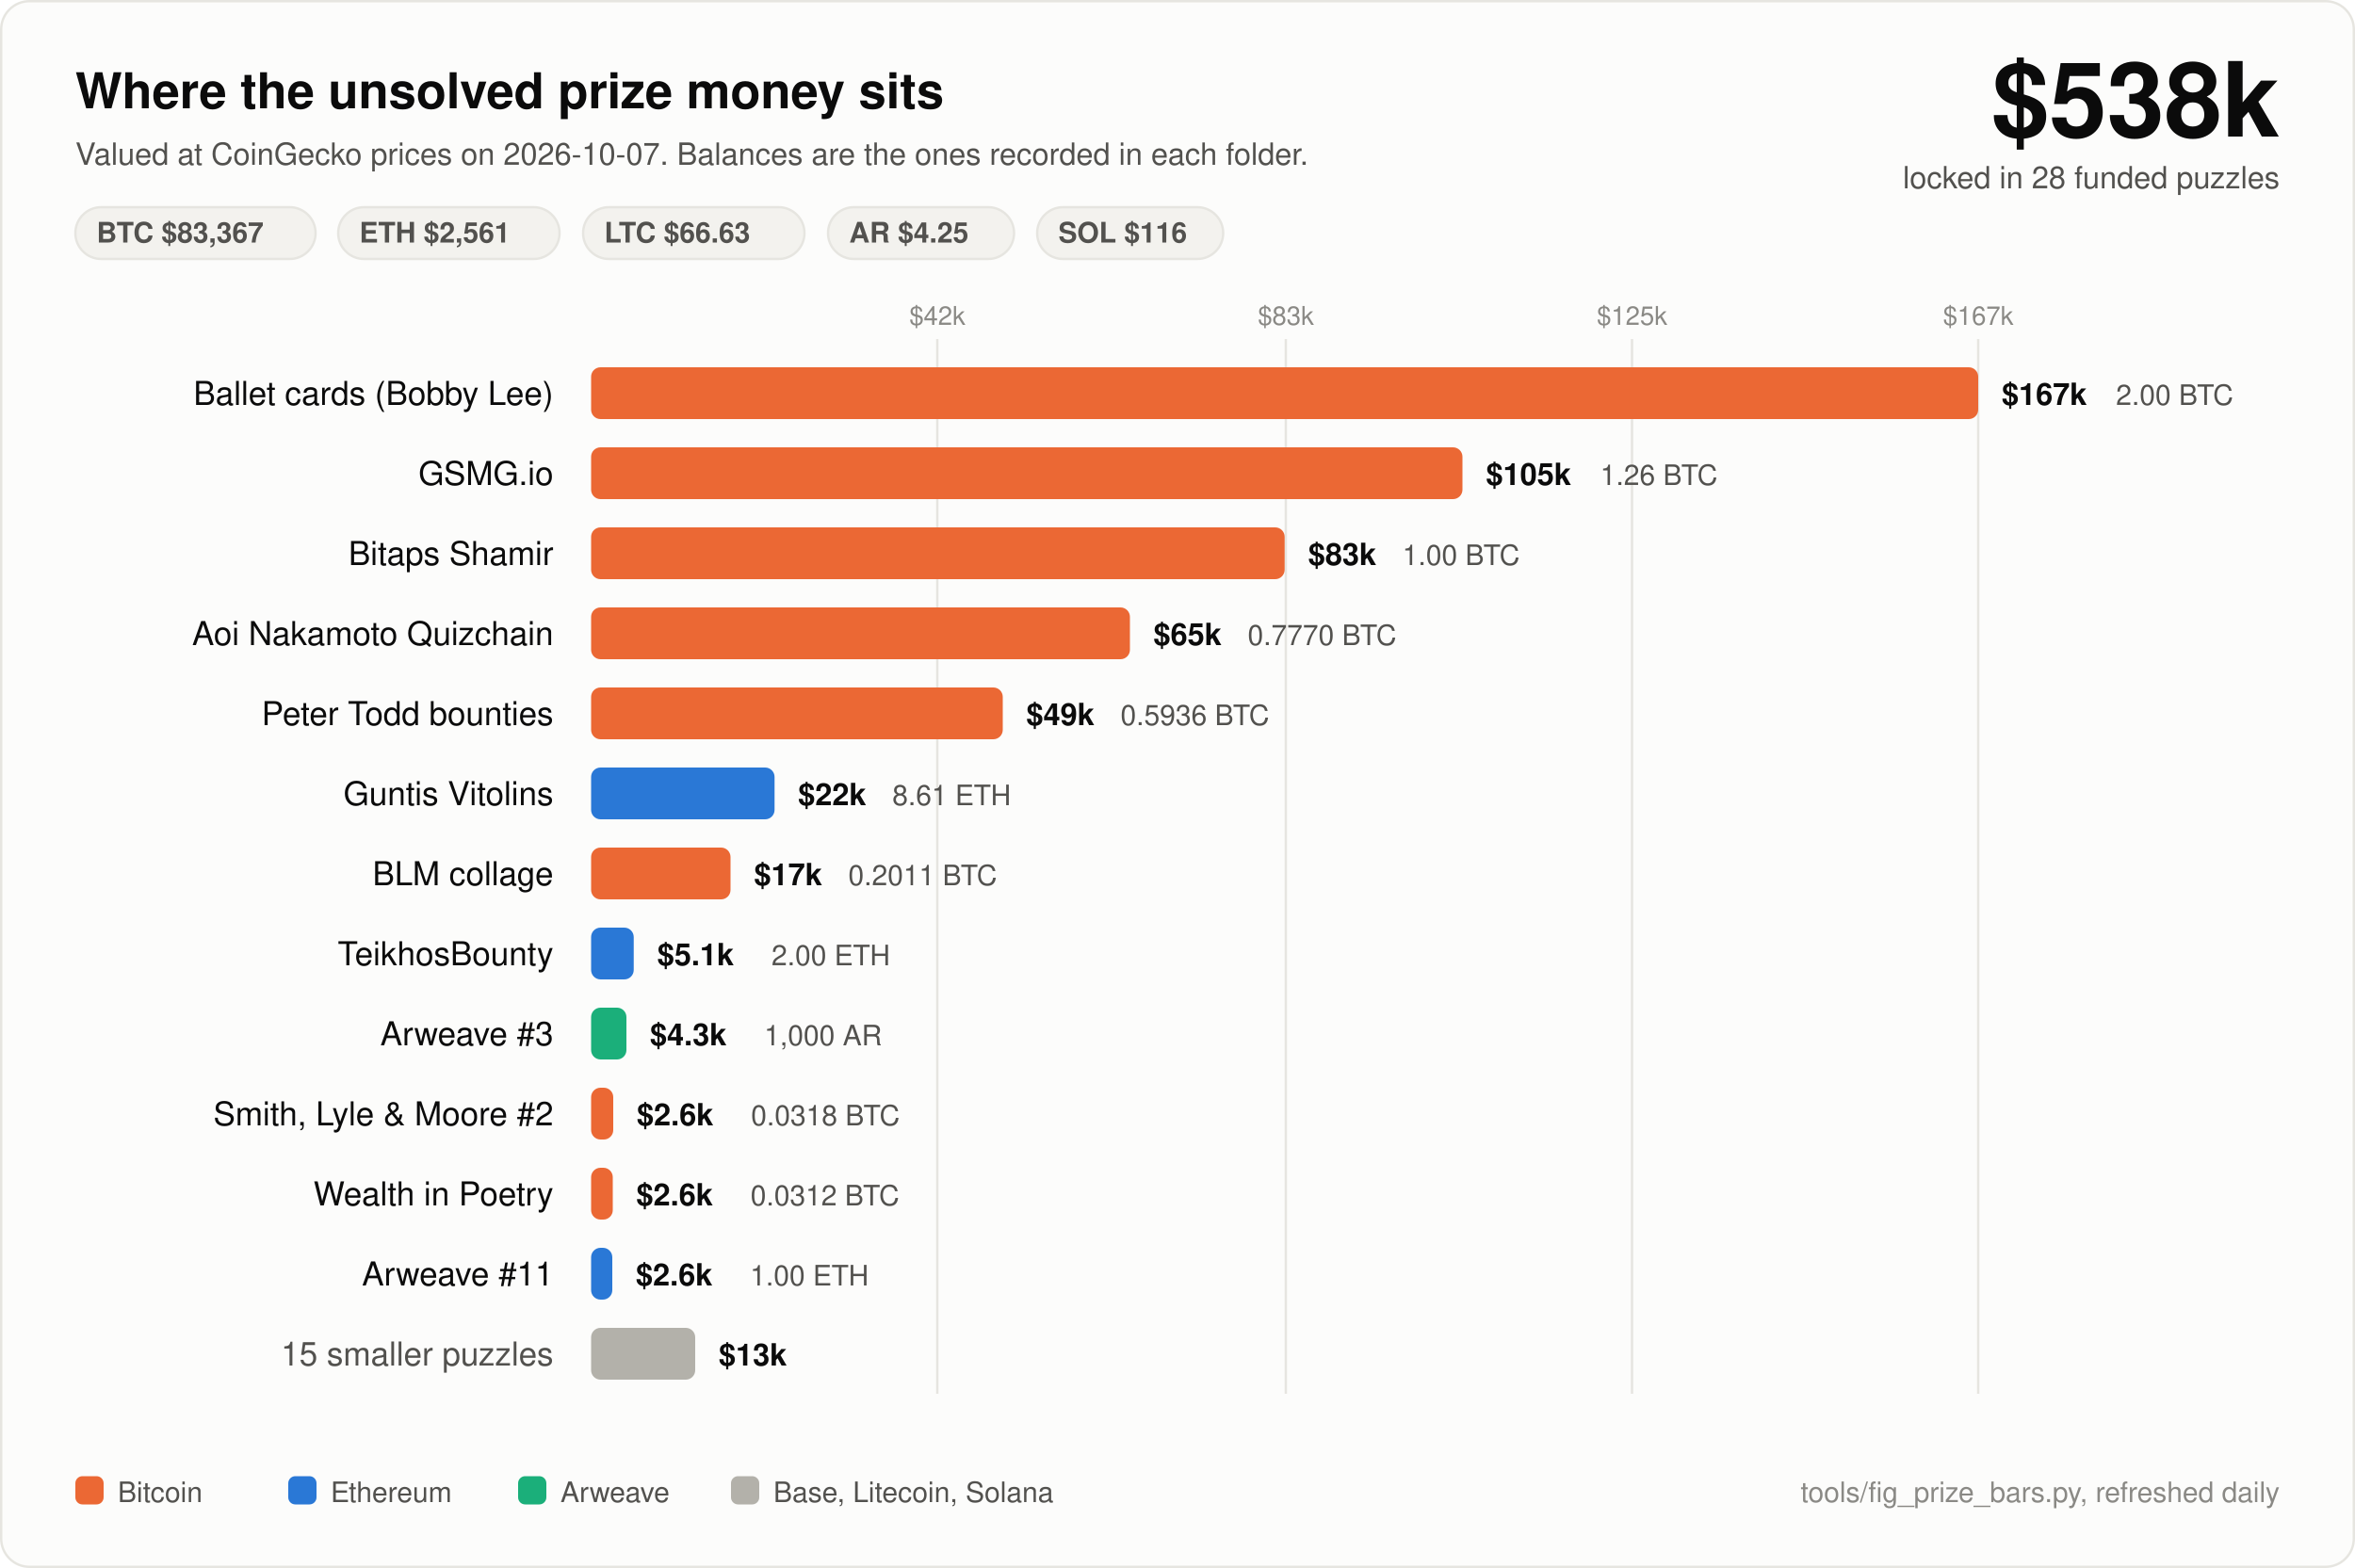
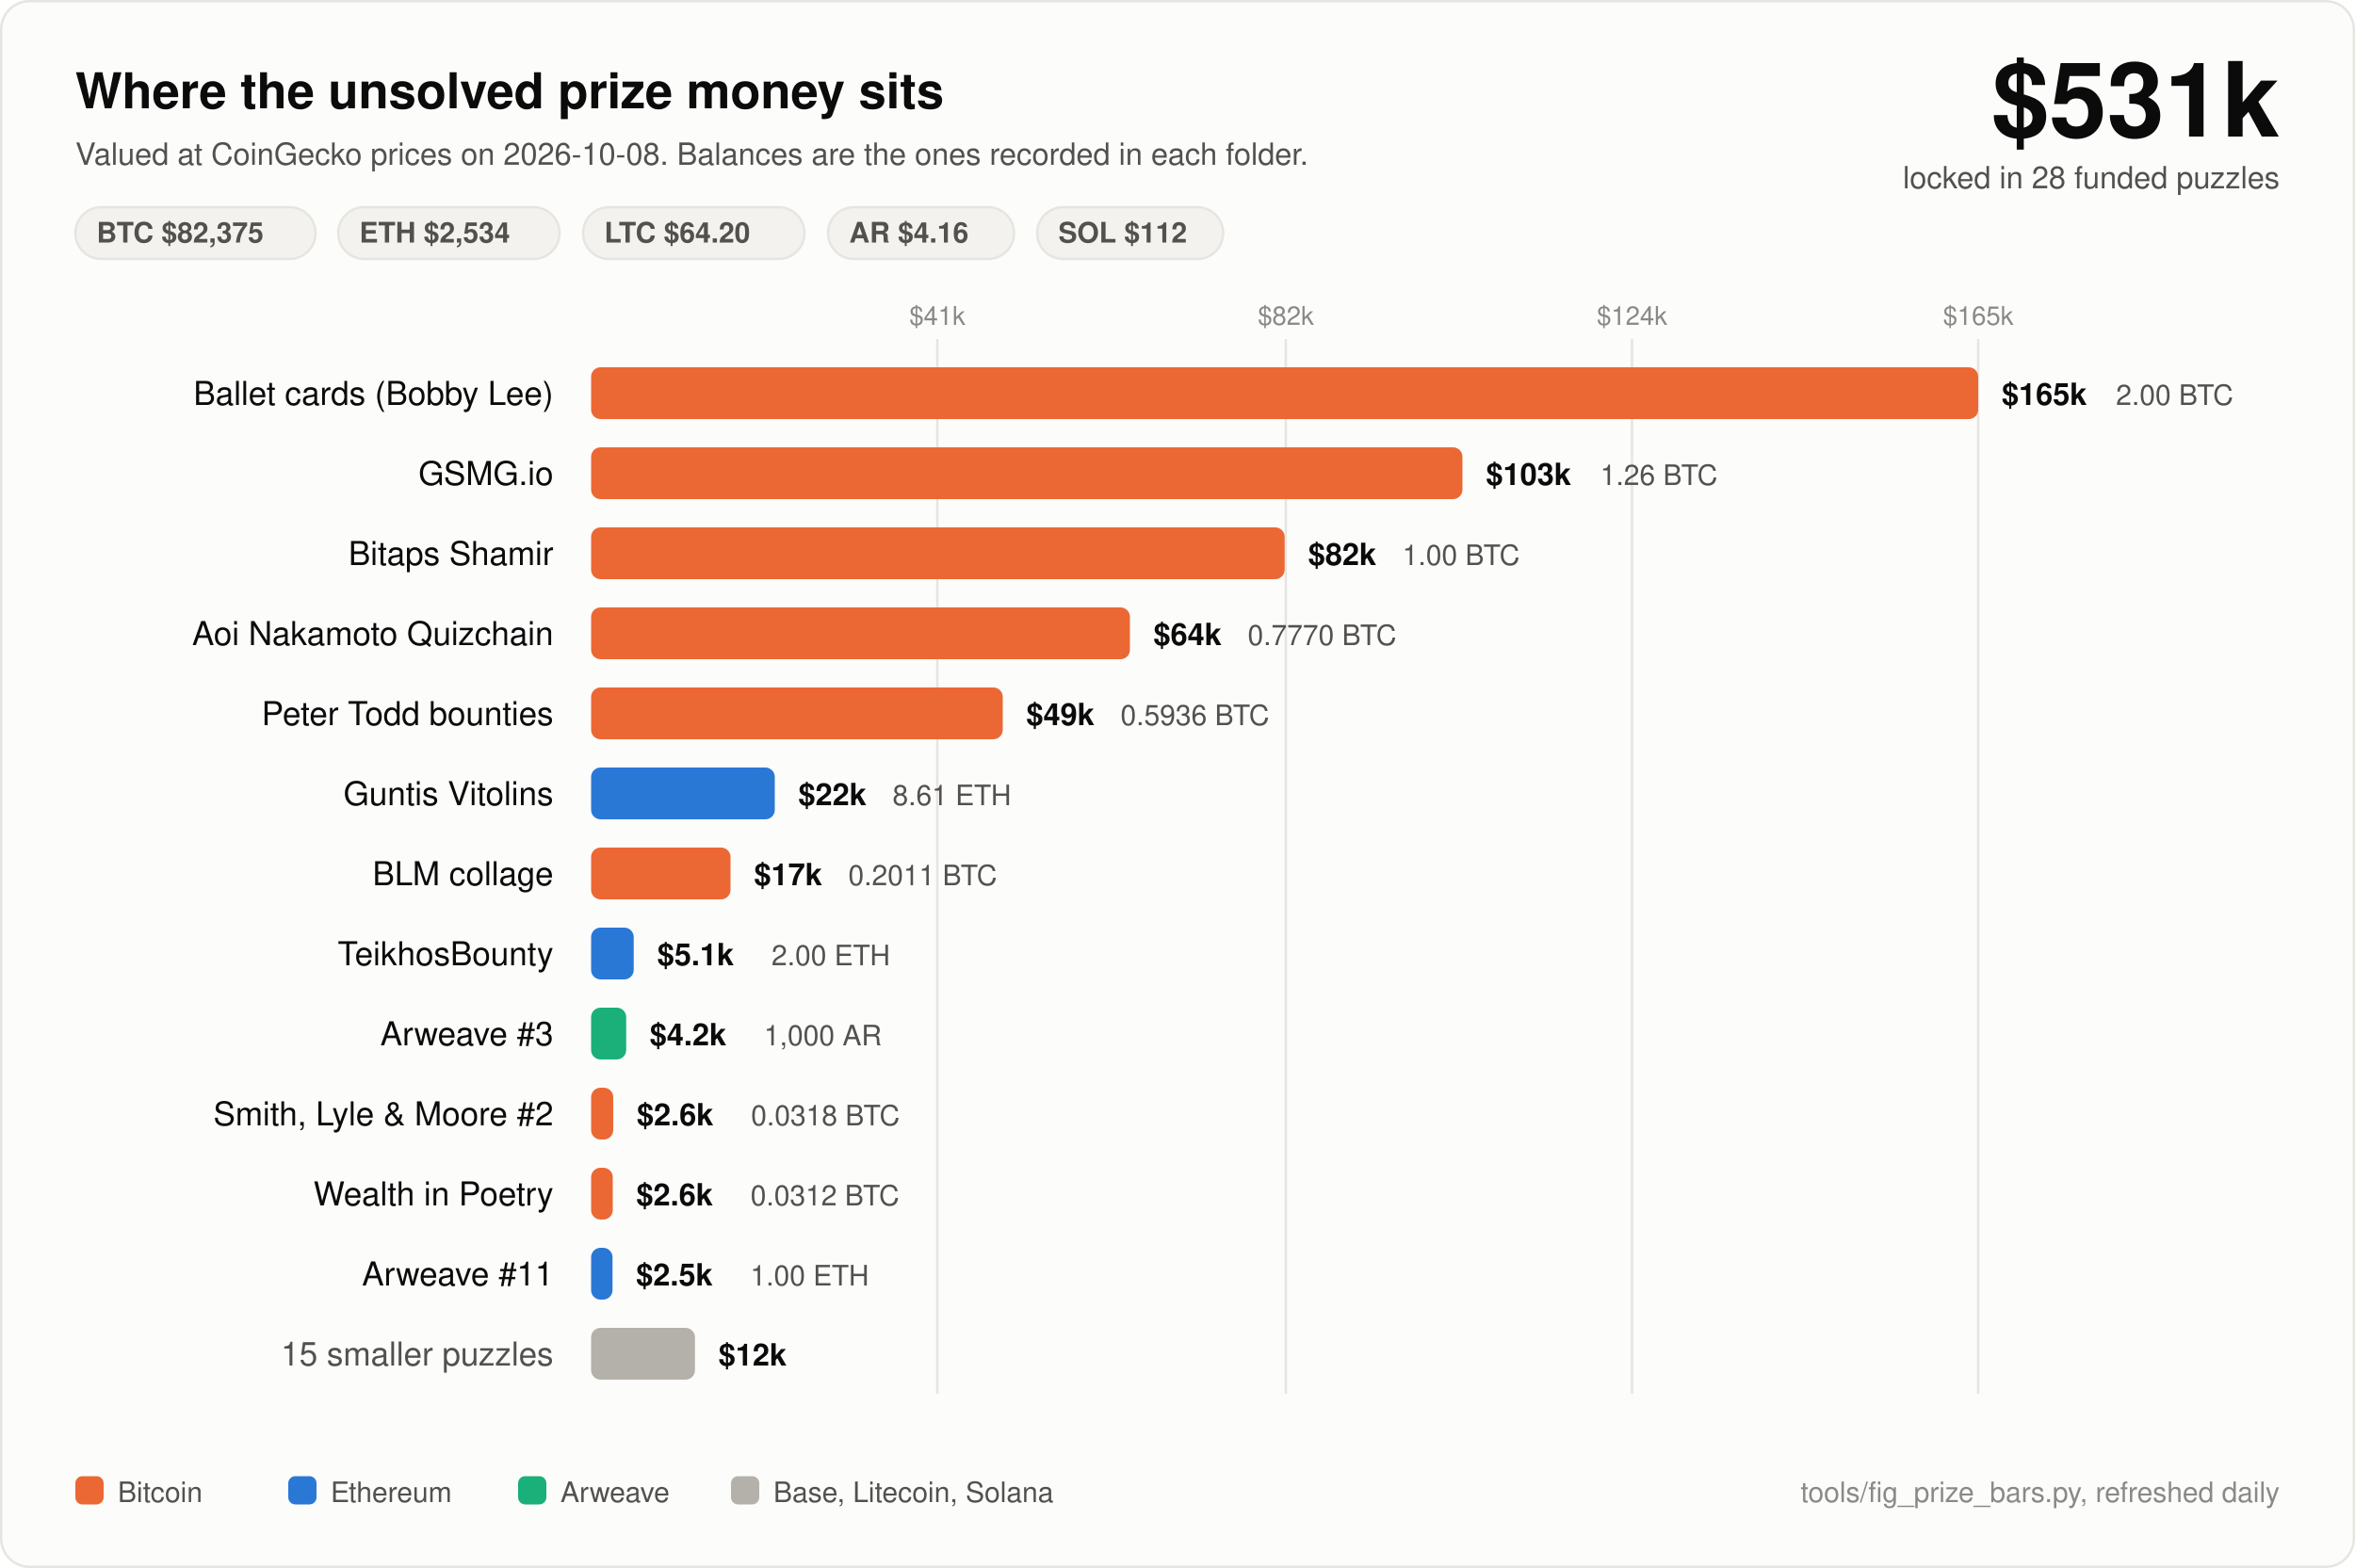
<svg xmlns="http://www.w3.org/2000/svg" width="1000" height="666" viewBox="0 0 1000 666" font-family="ui-sans-serif, -apple-system, Segoe UI, Helvetica, Arial, sans-serif">
  <rect x="0.5" y="0.5" width="999" height="665" rx="12" fill="#fcfcfb" stroke="#e6e5e0" />
  <text x="32" y="46" fill="#0b0b0b" font-size="21" font-weight="700">Where the unsolved prize money sits</text>
-   <text x="32" y="70" fill="#52514e" font-size="13">Valued at CoinGecko prices on 2026-10-07. Balances are the ones recorded in each folder.</text>
-   <text x="968" y="58" fill="#0b0b0b" font-size="44" font-weight="700" text-anchor="end">$538k</text>
+   <text x="32" y="70" fill="#52514e" font-size="13">Valued at CoinGecko prices on 2026-10-08. Balances are the ones recorded in each folder.</text>
+   <text x="968" y="58" fill="#0b0b0b" font-size="44" font-weight="700" text-anchor="end">$531k</text>
  <text x="968" y="80" fill="#52514e" font-size="13" text-anchor="end">locked in 28 funded puzzles</text>
  <rect x="32" y="88" width="102" height="22" rx="11" fill="#f3f2ee" stroke="#e6e5e0" />
-   <text x="41" y="103" fill="#52514e" font-size="12" font-weight="600">BTC $83,367</text>
+   <text x="41" y="103" fill="#52514e" font-size="12" font-weight="600">BTC $82,375</text>
  <rect x="143.6" y="88" width="94" height="22" rx="11" fill="#f3f2ee" stroke="#e6e5e0" />
-   <text x="152.6" y="103" fill="#52514e" font-size="12" font-weight="600">ETH $2,561</text>
+   <text x="152.6" y="103" fill="#52514e" font-size="12" font-weight="600">ETH $2,534</text>
  <rect x="247.6" y="88" width="94" height="22" rx="11" fill="#f3f2ee" stroke="#e6e5e0" />
-   <text x="256.6" y="103" fill="#52514e" font-size="12" font-weight="600">LTC $66.63</text>
+   <text x="256.6" y="103" fill="#52514e" font-size="12" font-weight="600">LTC $64.20</text>
  <rect x="351.6" y="88" width="79" height="22" rx="11" fill="#f3f2ee" stroke="#e6e5e0" />
-   <text x="360.6" y="103" fill="#52514e" font-size="12" font-weight="600">AR $4.25</text>
+   <text x="360.6" y="103" fill="#52514e" font-size="12" font-weight="600">AR $4.16</text>
  <rect x="440.4" y="88" width="79" height="22" rx="11" fill="#f3f2ee" stroke="#e6e5e0" />
-   <text x="449.4" y="103" fill="#52514e" font-size="12" font-weight="600">SOL $116</text>
+   <text x="449.4" y="103" fill="#52514e" font-size="12" font-weight="600">SOL $112</text>
  <line x1="398" y1="144" x2="398" y2="592" stroke="#e6e5e0" stroke-width="1" />
-   <text x="398" y="138" fill="#8a8985" font-size="11" text-anchor="middle">$42k</text>
+   <text x="398" y="138" fill="#8a8985" font-size="11" text-anchor="middle">$41k</text>
  <line x1="546" y1="144" x2="546" y2="592" stroke="#e6e5e0" stroke-width="1" />
-   <text x="546" y="138" fill="#8a8985" font-size="11" text-anchor="middle">$83k</text>
+   <text x="546" y="138" fill="#8a8985" font-size="11" text-anchor="middle">$82k</text>
  <line x1="693" y1="144" x2="693" y2="592" stroke="#e6e5e0" stroke-width="1" />
-   <text x="693" y="138" fill="#8a8985" font-size="11" text-anchor="middle">$125k</text>
+   <text x="693" y="138" fill="#8a8985" font-size="11" text-anchor="middle">$124k</text>
  <line x1="840" y1="144" x2="840" y2="592" stroke="#e6e5e0" stroke-width="1" />
-   <text x="840" y="138" fill="#8a8985" font-size="11" text-anchor="middle">$167k</text>
+   <text x="840" y="138" fill="#8a8985" font-size="11" text-anchor="middle">$165k</text>
  <text x="235" y="172" fill="#0b0b0b" font-size="14" text-anchor="end">Ballet cards (Bobby Lee)</text>
  <rect x="251" y="156" width="589.0" height="22" rx="4" fill="#eb6834" />
-   <text x="850.0" y="172" fill="#0b0b0b" font-size="13" font-weight="600">$167k</text>
+   <text x="850.0" y="172" fill="#0b0b0b" font-size="13" font-weight="600">$165k</text>
  <text x="898.5" y="172" fill="#52514e" font-size="12">2.00 BTC</text>
  <text x="235" y="206" fill="#0b0b0b" font-size="14" text-anchor="end">GSMG.io</text>
  <rect x="251" y="190" width="370.0" height="22" rx="4" fill="#eb6834" />
-   <text x="631.0" y="206" fill="#0b0b0b" font-size="13" font-weight="600">$105k</text>
+   <text x="631.0" y="206" fill="#0b0b0b" font-size="13" font-weight="600">$103k</text>
  <text x="679.5" y="206" fill="#52514e" font-size="12">1.26 BTC</text>
  <text x="235" y="240" fill="#0b0b0b" font-size="14" text-anchor="end">Bitaps Shamir</text>
  <rect x="251" y="224" width="294.5" height="22" rx="4" fill="#eb6834" />
-   <text x="555.5" y="240" fill="#0b0b0b" font-size="13" font-weight="600">$83k</text>
+   <text x="555.5" y="240" fill="#0b0b0b" font-size="13" font-weight="600">$82k</text>
  <text x="595.5" y="240" fill="#52514e" font-size="12">1.00 BTC</text>
  <text x="235" y="274" fill="#0b0b0b" font-size="14" text-anchor="end">Aoi Nakamoto Quizchain</text>
  <rect x="251" y="258" width="228.8" height="22" rx="4" fill="#eb6834" />
-   <text x="489.8" y="274" fill="#0b0b0b" font-size="13" font-weight="600">$65k</text>
+   <text x="489.8" y="274" fill="#0b0b0b" font-size="13" font-weight="600">$64k</text>
  <text x="529.8" y="274" fill="#52514e" font-size="12">0.7770 BTC</text>
  <text x="235" y="308" fill="#0b0b0b" font-size="14" text-anchor="end">Peter Todd bounties</text>
  <rect x="251" y="292" width="174.8" height="22" rx="4" fill="#eb6834" />
  <text x="435.8" y="308" fill="#0b0b0b" font-size="13" font-weight="600">$49k</text>
  <text x="475.8" y="308" fill="#52514e" font-size="12">0.5936 BTC</text>
  <text x="235" y="342" fill="#0b0b0b" font-size="14" text-anchor="end">Guntis Vitolins</text>
-   <rect x="251" y="326" width="77.9" height="22" rx="4" fill="#2a78d6" />
-   <text x="338.9" y="342" fill="#0b0b0b" font-size="13" font-weight="600">$22k</text>
-   <text x="378.9" y="342" fill="#52514e" font-size="12">8.61 ETH</text>
+   <rect x="251" y="326" width="78.0" height="22" rx="4" fill="#2a78d6" />
+   <text x="339.0" y="342" fill="#0b0b0b" font-size="13" font-weight="600">$22k</text>
+   <text x="379.0" y="342" fill="#52514e" font-size="12">8.61 ETH</text>
  <text x="235" y="376" fill="#0b0b0b" font-size="14" text-anchor="end">BLM collage</text>
  <rect x="251" y="360" width="59.2" height="22" rx="4" fill="#eb6834" />
  <text x="320.2" y="376" fill="#0b0b0b" font-size="13" font-weight="600">$17k</text>
  <text x="360.2" y="376" fill="#52514e" font-size="12">0.2011 BTC</text>
  <text x="235" y="410" fill="#0b0b0b" font-size="14" text-anchor="end">TeikhosBounty</text>
  <rect x="251" y="394" width="18.1" height="22" rx="4" fill="#2a78d6" />
  <text x="279.1" y="410" fill="#0b0b0b" font-size="13" font-weight="600">$5.1k</text>
  <text x="327.6" y="410" fill="#52514e" font-size="12">2.00 ETH</text>
  <text x="235" y="444" fill="#0b0b0b" font-size="14" text-anchor="end">Arweave #3</text>
-   <rect x="251" y="428" width="15.0" height="22" rx="4" fill="#1baf7a" />
-   <text x="276.0" y="444" fill="#0b0b0b" font-size="13" font-weight="600">$4.3k</text>
-   <text x="324.5" y="444" fill="#52514e" font-size="12">1,000 AR</text>
+   <rect x="251" y="428" width="14.9" height="22" rx="4" fill="#1baf7a" />
+   <text x="275.9" y="444" fill="#0b0b0b" font-size="13" font-weight="600">$4.2k</text>
+   <text x="324.4" y="444" fill="#52514e" font-size="12">1,000 AR</text>
  <text x="235" y="478" fill="#0b0b0b" font-size="14" text-anchor="end">Smith, Lyle &amp; Moore #2</text>
  <rect x="251" y="462" width="9.4" height="22" rx="4" fill="#eb6834" />
  <text x="270.4" y="478" fill="#0b0b0b" font-size="13" font-weight="600">$2.6k</text>
  <text x="318.9" y="478" fill="#52514e" font-size="12">0.0318 BTC</text>
  <text x="235" y="512" fill="#0b0b0b" font-size="14" text-anchor="end">Wealth in Poetry</text>
  <rect x="251" y="496" width="9.2" height="22" rx="4" fill="#eb6834" />
  <text x="270.2" y="512" fill="#0b0b0b" font-size="13" font-weight="600">$2.6k</text>
  <text x="318.7" y="512" fill="#52514e" font-size="12">0.0312 BTC</text>
  <text x="235" y="546" fill="#0b0b0b" font-size="14" text-anchor="end">Arweave #11</text>
-   <rect x="251" y="530" width="9.0" height="22" rx="4" fill="#2a78d6" />
-   <text x="270.0" y="546" fill="#0b0b0b" font-size="13" font-weight="600">$2.6k</text>
-   <text x="318.5" y="546" fill="#52514e" font-size="12">1.00 ETH</text>
+   <rect x="251" y="530" width="9.1" height="22" rx="4" fill="#2a78d6" />
+   <text x="270.1" y="546" fill="#0b0b0b" font-size="13" font-weight="600">$2.5k</text>
+   <text x="318.6" y="546" fill="#52514e" font-size="12">1.00 ETH</text>
  <text x="235" y="580" fill="#52514e" font-size="14" text-anchor="end">15 smaller puzzles</text>
-   <rect x="251" y="564" width="44.2" height="22" rx="4" fill="#b3b1aa" />
-   <text x="305.2" y="580" fill="#0b0b0b" font-size="13" font-weight="600">$13k</text>
+   <rect x="251" y="564" width="44.1" height="22" rx="4" fill="#b3b1aa" />
+   <text x="305.1" y="580" fill="#0b0b0b" font-size="13" font-weight="600">$12k</text>
  <rect x="32" y="627" width="12" height="12" rx="3" fill="#eb6834" />
  <text x="50" y="638" fill="#52514e" font-size="12">Bitcoin</text>
  <rect x="122.4" y="627" width="12" height="12" rx="3" fill="#2a78d6" />
  <text x="140.4" y="638" fill="#52514e" font-size="12">Ethereum</text>
  <rect x="220.0" y="627" width="12" height="12" rx="3" fill="#1baf7a" />
  <text x="238.0" y="638" fill="#52514e" font-size="12">Arweave</text>
  <rect x="310.4" y="627" width="12" height="12" rx="3" fill="#b3b1aa" />
  <text x="328.4" y="638" fill="#52514e" font-size="12">Base, Litecoin, Solana</text>
  <text x="968" y="638" fill="#8a8985" font-size="12" text-anchor="end">tools/fig_prize_bars.py, refreshed daily</text>
</svg>
